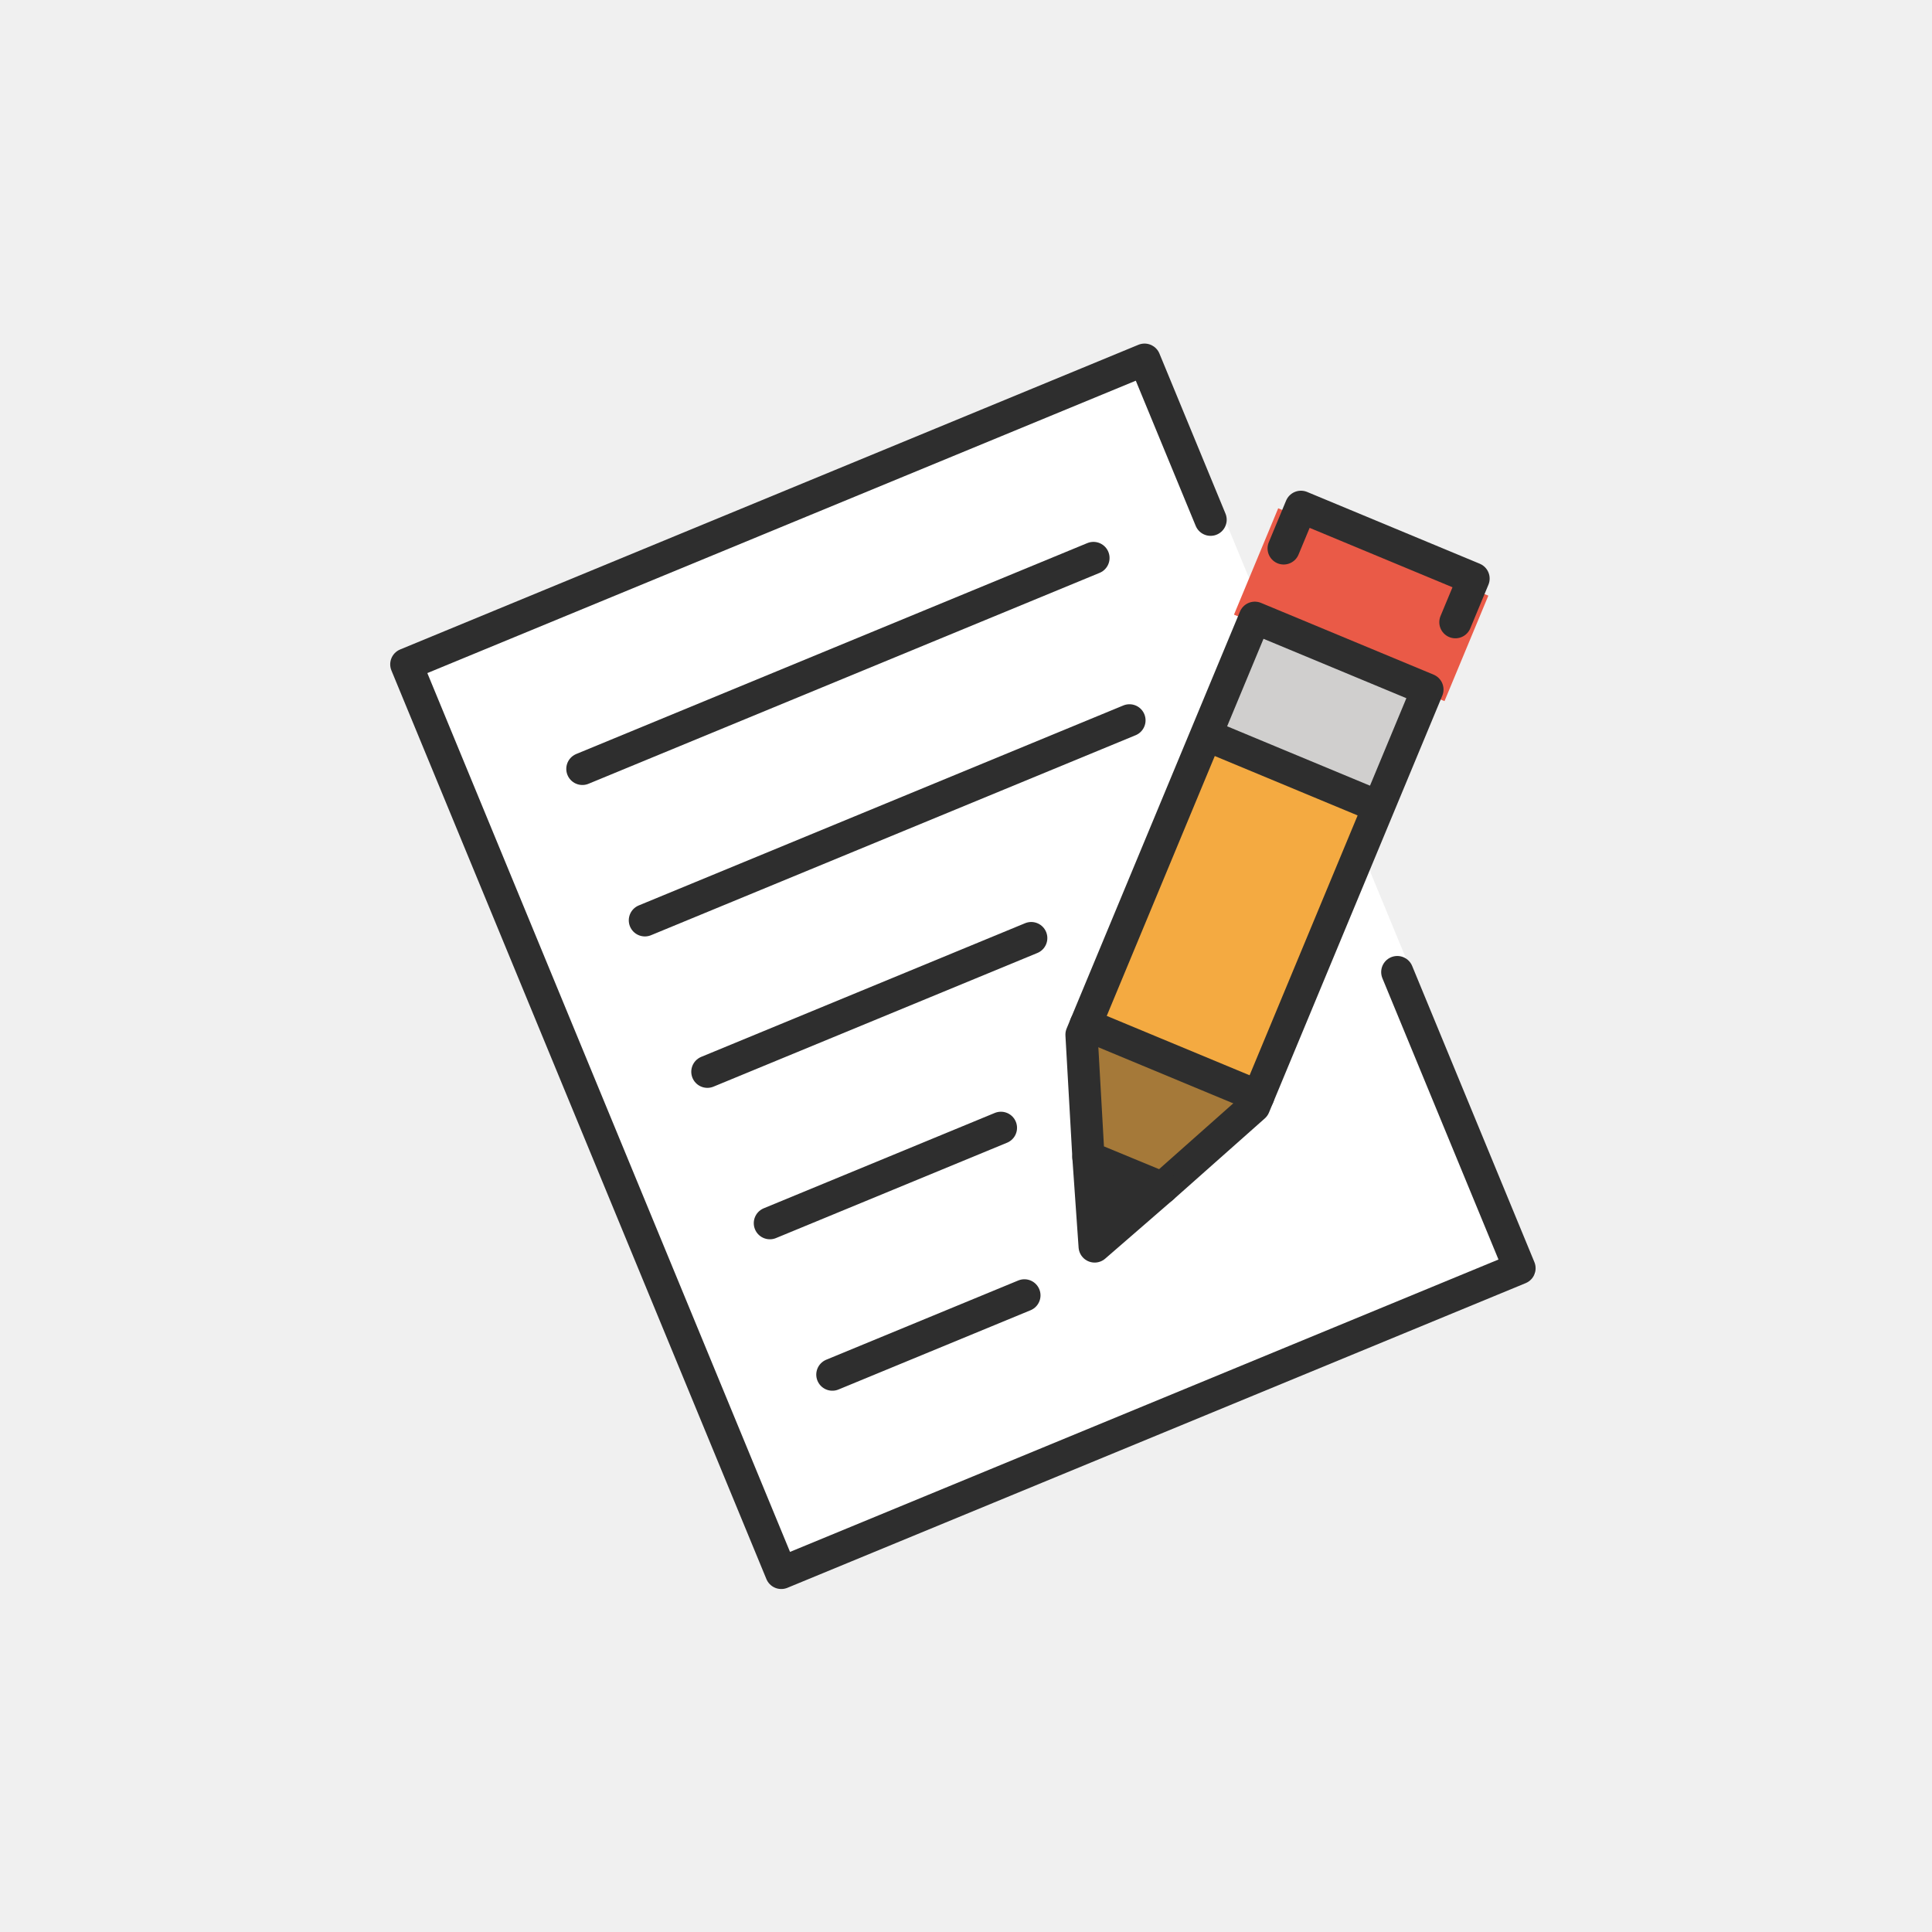
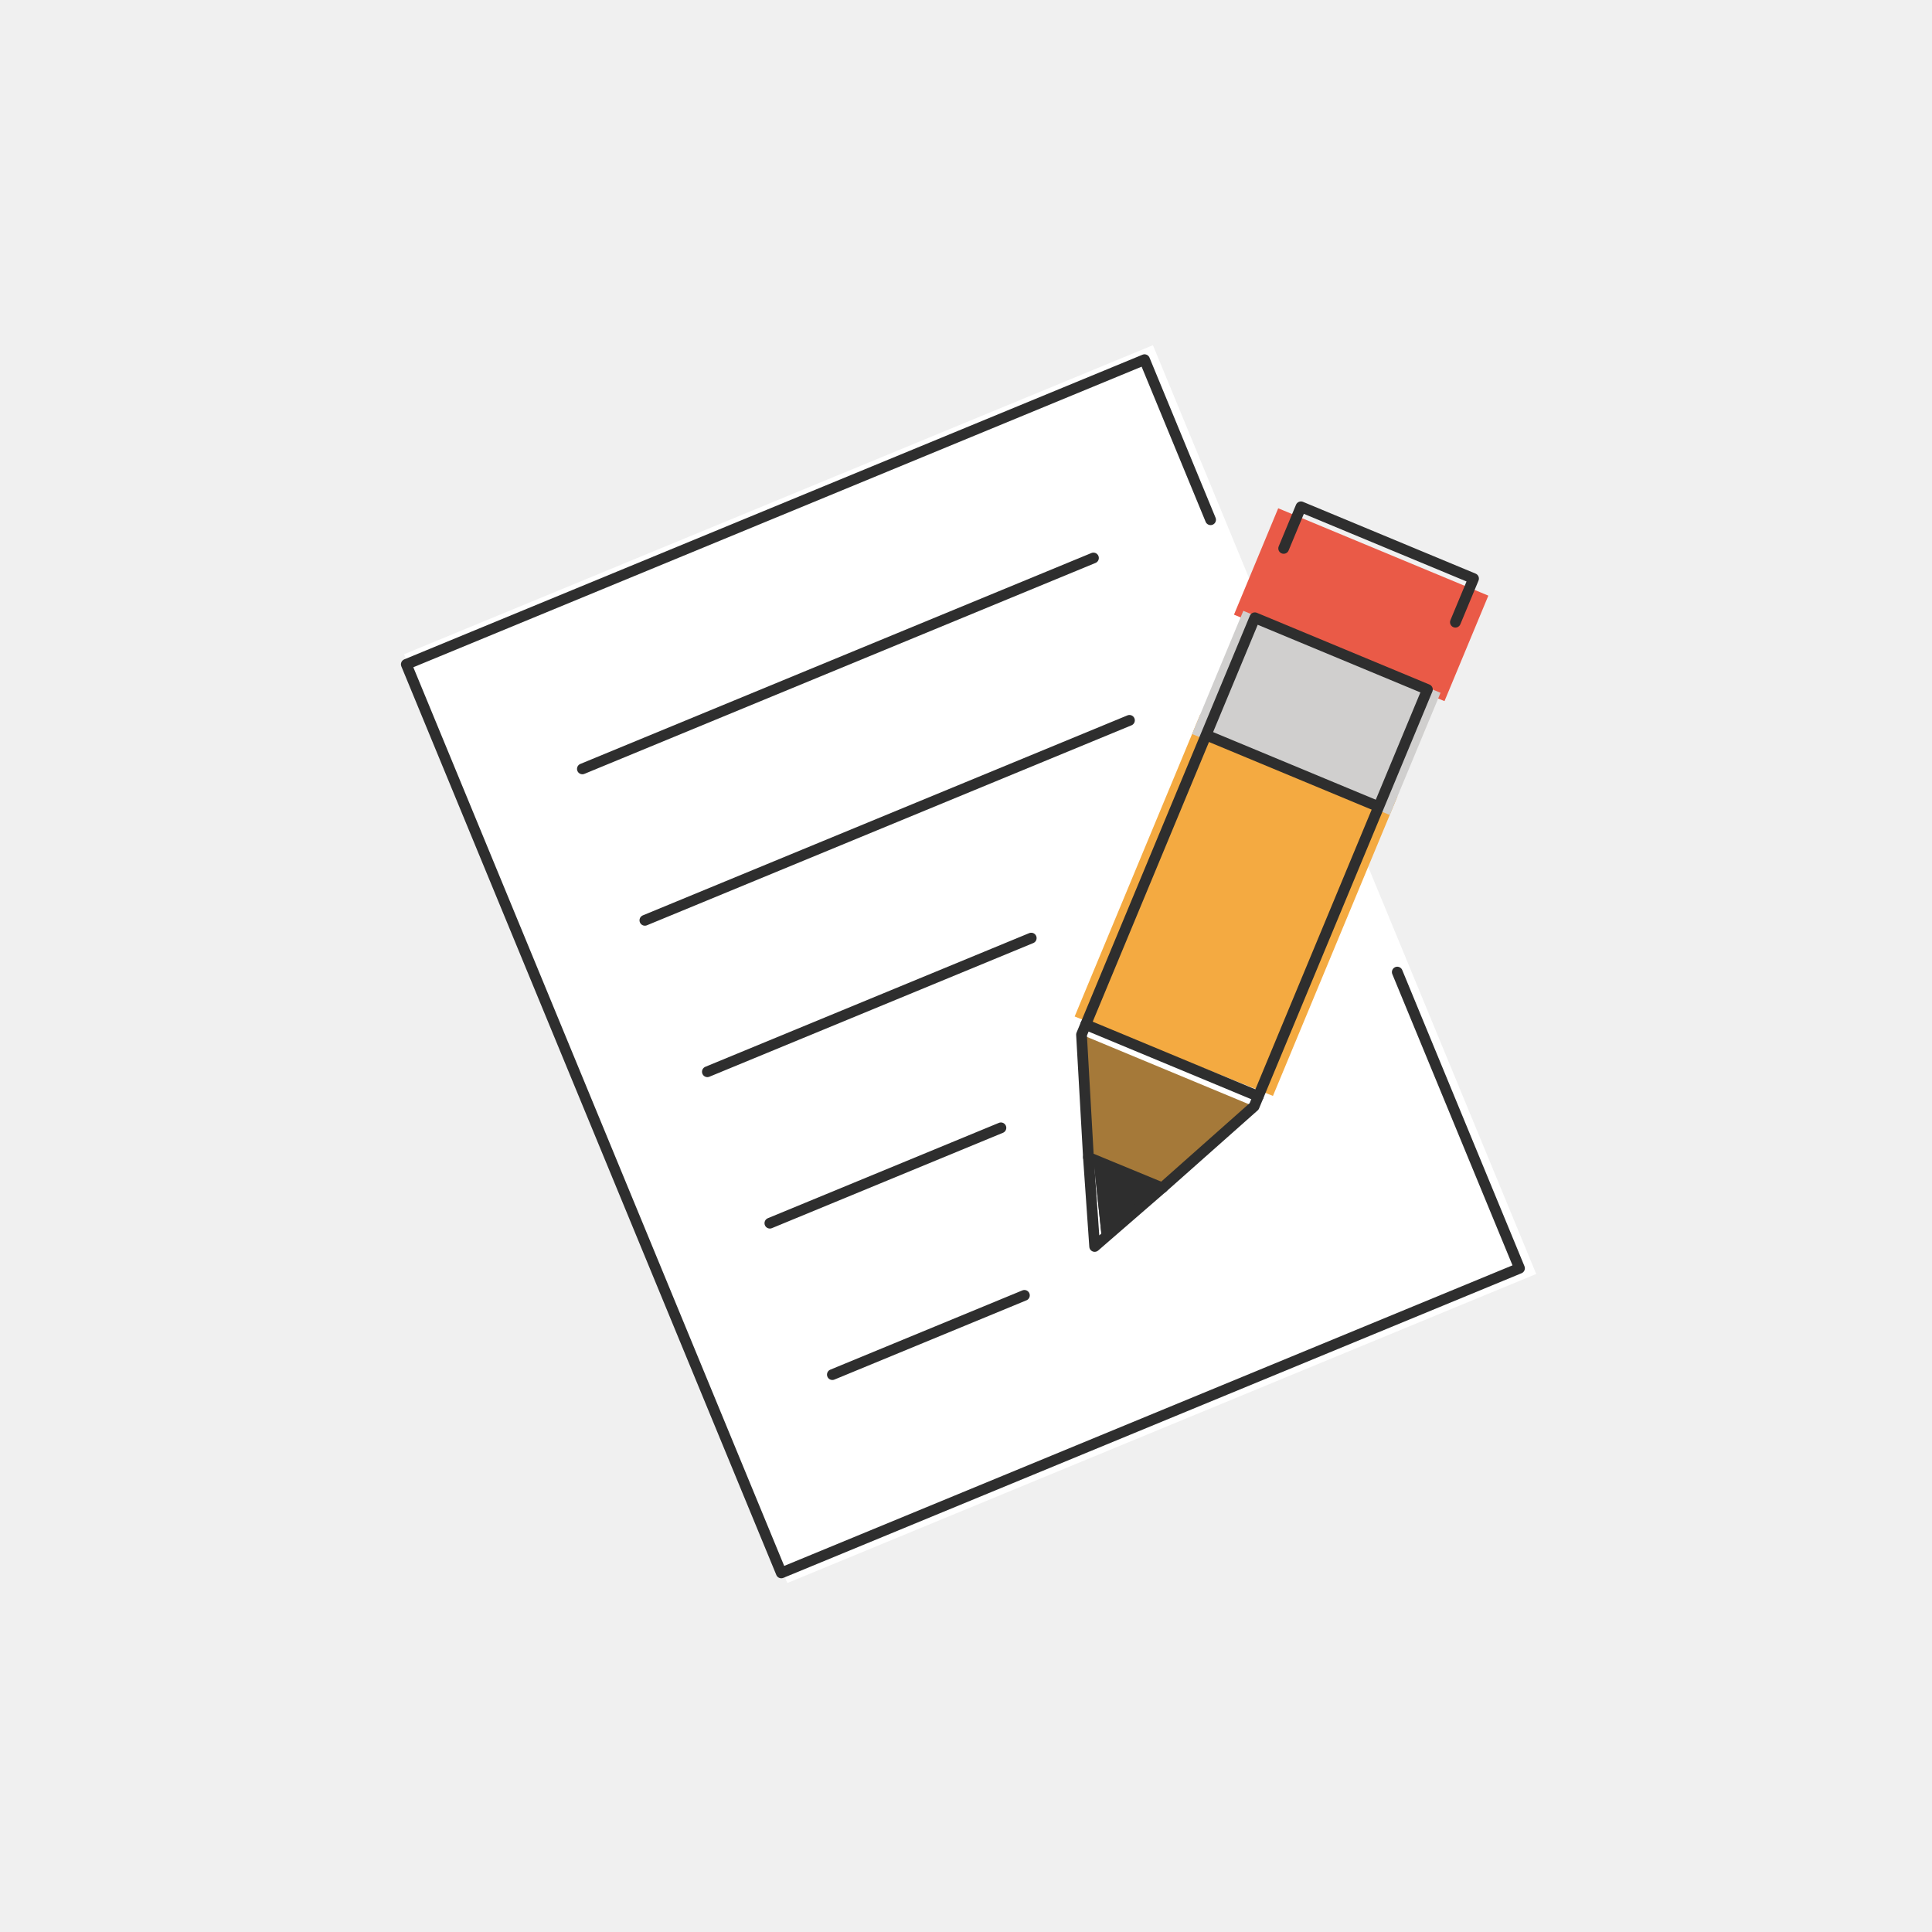
<svg xmlns="http://www.w3.org/2000/svg" width="180" height="180" viewBox="0 0 180 180" fill="none">
  <g clip-path="url(#clip0_1_5850)">
    <path d="M107.416 32.162L37.642 60.957L73.352 147.488L143.126 118.693L107.416 32.162Z" fill="white" />
    <path d="M100.123 94.703L111.821 66.566L130.196 74.205L118.598 102.104" fill="#F4AA41" />
    <path d="M101.415 107.784L100.761 96.396L116.841 103.081L108.306 110.649" fill="#A57939" />
    <path d="M114.967 57.267L119.088 47.355L138.666 55.494L134.58 65.322" fill="#EA5A47" />
    <path d="M111.064 68.387L115.837 56.908L134.212 64.547L129.48 75.929" fill="#D0CFCE" />
    <path d="M101.914 108.347L107.859 110.819L102.681 115.597L101.914 108.347Z" fill="#2E2E2E" />
-     <path d="M54.259 71.636L101.875 51.986" stroke="#2E2E2E" stroke-width="3" stroke-miterlimit="10" stroke-linecap="round" stroke-linejoin="round" />
-     <path d="M60.082 85.745L105.229 67.113" stroke="#2E2E2E" stroke-width="3" stroke-miterlimit="10" stroke-linecap="round" stroke-linejoin="round" />
-     <path d="M65.904 99.853L96.078 87.4" stroke="#2E2E2E" stroke-width="3" stroke-miterlimit="10" stroke-linecap="round" stroke-linejoin="round" />
-     <path d="M71.727 113.961L93.254 105.077" stroke="#2E2E2E" stroke-width="3" stroke-miterlimit="10" stroke-linecap="round" stroke-linejoin="round" />
-     <path d="M77.549 128.07L95.442 120.686" stroke="#2E2E2E" stroke-width="3" stroke-miterlimit="10" stroke-linecap="round" stroke-linejoin="round" />
+     <path d="M54.259 71.636L101.875 51.986" stroke="#2E2E2E" strokeWidth="3" stroke-miterlimit="10" stroke-linecap="round" stroke-linejoin="round" />
+     <path d="M60.082 85.745L105.229 67.113" stroke="#2E2E2E" strokeWidth="3" stroke-miterlimit="10" stroke-linecap="round" stroke-linejoin="round" />
+     <path d="M65.904 99.853L96.078 87.4" stroke="#2E2E2E" strokeWidth="3" stroke-miterlimit="10" stroke-linecap="round" stroke-linejoin="round" />
+     <path d="M71.727 113.961L93.254 105.077" stroke="#2E2E2E" strokeWidth="3" stroke-miterlimit="10" stroke-linecap="round" stroke-linejoin="round" />
+     <path d="M77.549 128.07L95.442 120.686" stroke="#2E2E2E" strokeWidth="3" stroke-miterlimit="10" stroke-linecap="round" stroke-linejoin="round" />
    <path d="M101.914 108.347L107.859 110.819L102.681 115.597L101.914 108.347Z" fill="#2E2E2E" />
-     <path d="M108.284 110.672L116.842 103.08L132.989 64.24L116.909 57.555L100.762 96.396L101.409 107.834L108.284 110.672Z" stroke="#2E2E2E" stroke-width="3" stroke-miterlimit="10" stroke-linecap="round" stroke-linejoin="round" />
-     <path d="M119.596 51.094L121.207 47.219L137.287 53.904L135.596 57.969" stroke="#2E2E2E" stroke-width="3" stroke-miterlimit="10" stroke-linecap="round" stroke-linejoin="round" />
-     <path d="M101.152 95.457L117.232 102.142" stroke="#2E2E2E" stroke-width="3" stroke-miterlimit="10" stroke-linecap="round" stroke-linejoin="round" />
-     <path d="M101.406 107.807L101.987 116.131L108.306 110.649" stroke="#2E2E2E" stroke-width="3" stroke-miterlimit="10" stroke-linecap="round" stroke-linejoin="round" />
-     <path d="M112.852 68.677L128.303 75.101" stroke="#2E2E2E" stroke-width="3" stroke-miterlimit="10" stroke-linecap="round" stroke-linejoin="round" />
-     <path d="M130.181 90.567L141.569 118.161L72.79 146.545L37.855 61.895L106.634 33.51L112.788 48.423" stroke="#2E2E2E" stroke-width="3" stroke-miterlimit="10" stroke-linecap="round" stroke-linejoin="round" />
+     <path d="M108.284 110.672L116.842 103.08L132.989 64.24L116.909 57.555L100.762 96.396L101.409 107.834L108.284 110.672Z" stroke="#2E2E2E" strokeWidth="3" stroke-miterlimit="10" stroke-linecap="round" stroke-linejoin="round" />
+     <path d="M119.596 51.094L121.207 47.219L137.287 53.904L135.596 57.969" stroke="#2E2E2E" strokeWidth="3" stroke-miterlimit="10" stroke-linecap="round" stroke-linejoin="round" />
+     <path d="M101.152 95.457L117.232 102.142" stroke="#2E2E2E" strokeWidth="3" stroke-miterlimit="10" stroke-linecap="round" stroke-linejoin="round" />
+     <path d="M101.406 107.807L101.987 116.131L108.306 110.649" stroke="#2E2E2E" strokeWidth="3" stroke-miterlimit="10" stroke-linecap="round" stroke-linejoin="round" />
+     <path d="M112.852 68.677L128.303 75.101" stroke="#2E2E2E" strokeWidth="3" stroke-miterlimit="10" stroke-linecap="round" stroke-linejoin="round" />
+     <path d="M130.181 90.567L141.569 118.161L72.79 146.545L37.855 61.895L106.634 33.51L112.788 48.423" stroke="#2E2E2E" strokeWidth="3" stroke-miterlimit="10" stroke-linecap="round" stroke-linejoin="round" />
  </g>
  <defs>
    <clipPath id="clip0_1_5850">
      <rect width="137.364" height="137.364" fill="white" transform="translate(0.428711 52.8311) rotate(-22.4255)" />
    </clipPath>
  </defs>
</svg>
